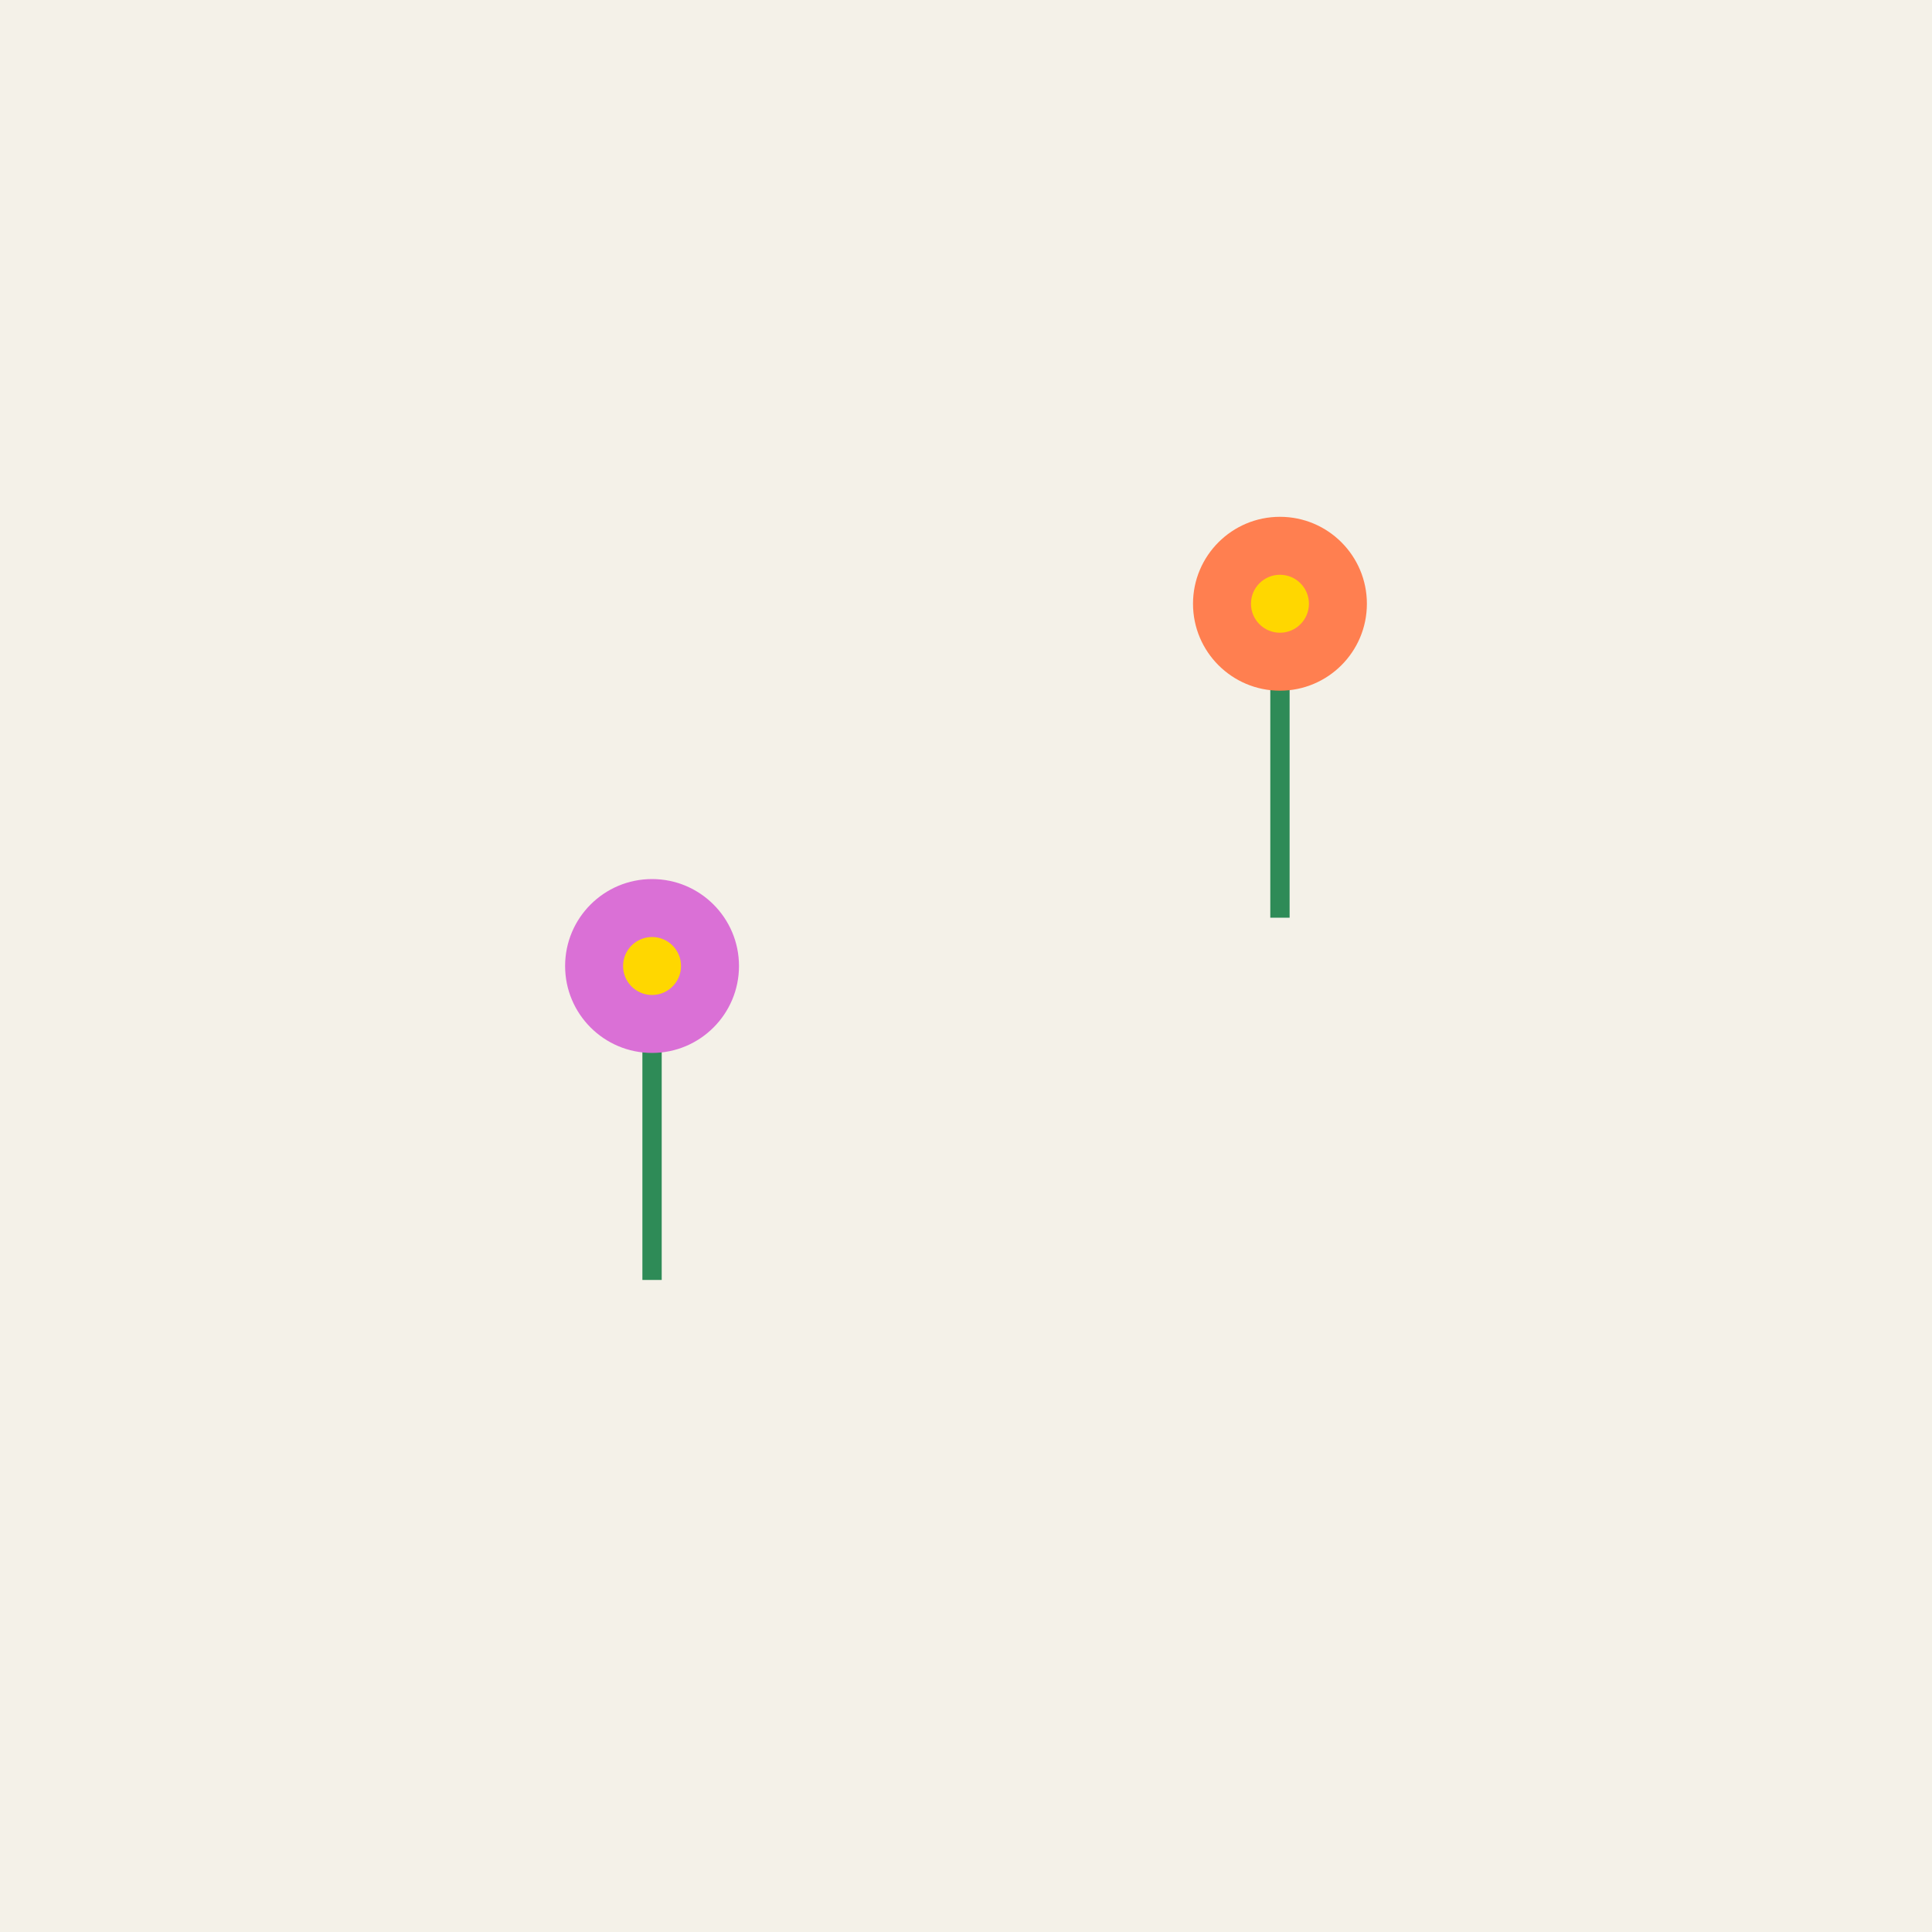
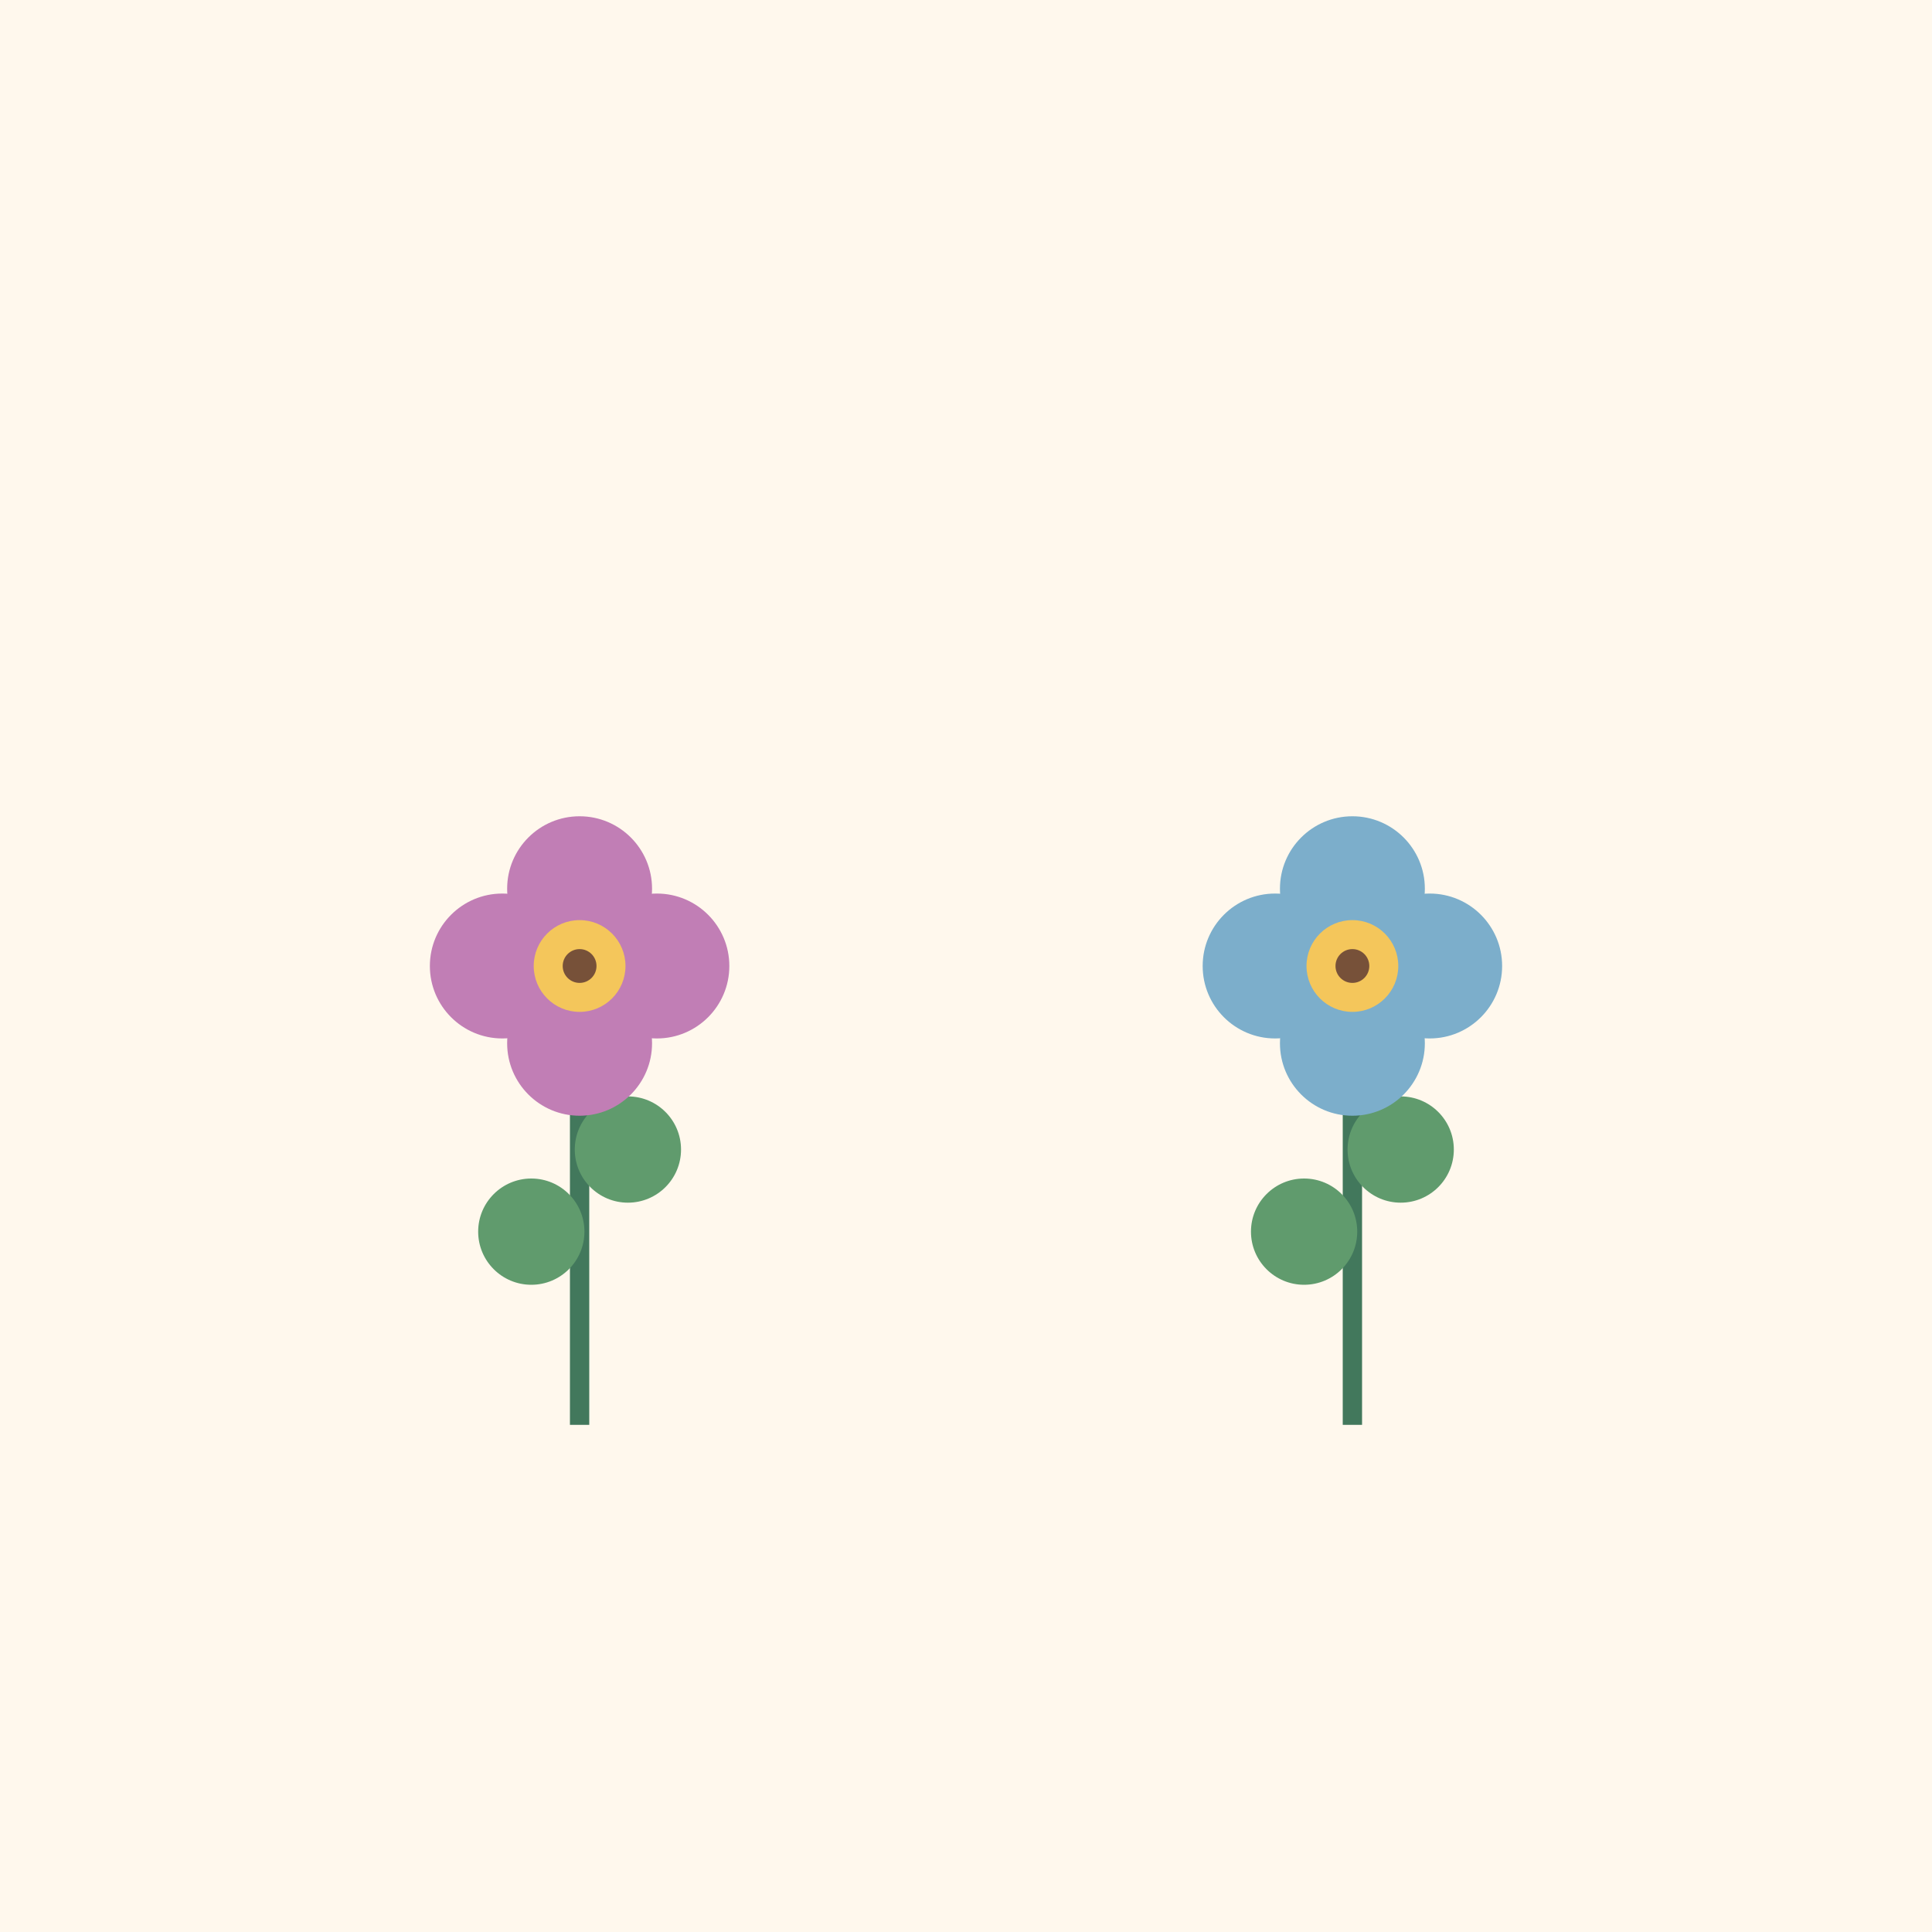
<svg xmlns="http://www.w3.org/2000/svg" viewBox="0 0 400 400">
-   <rect width="400" height="400" fill="#f4f1e8" />
-   <line x1="135" y1="265" x2="135" y2="200" stroke="seagreen" stroke-width="4" />
-   <circle cx="135" cy="200" r="18.0" fill="orchid" />
-   <circle cx="135" cy="200" r="6.0" fill="gold" />
-   <line x1="265" y1="190" x2="265" y2="125" stroke="seagreen" stroke-width="4" />
-   <circle cx="265" cy="125" r="18.0" fill="coral" />
-   <circle cx="265" cy="125" r="6.0" fill="gold" />
+   <rect width="400" height="400" fill="#fff8ed" />
+   <line x1="120" y1="295" x2="120" y2="200" stroke="#42785c" stroke-width="4" />
+   <circle cx="110" cy="255" r="11.0" fill="#609b6d" />
+   <circle cx="130" cy="238" r="11.0" fill="#609b6d" />
+   <circle cx="104" cy="200" r="15.0" fill="#c17eb5" />
+   <circle cx="136" cy="200" r="15.0" fill="#c17eb5" />
+   <circle cx="120" cy="216" r="15.0" fill="#c17eb5" />
+   <circle cx="120" cy="184" r="15.0" fill="#c17eb5" />
+   <circle cx="120" cy="200" r="9.5" fill="#f4c65b" />
+   <circle cx="120" cy="200" r="3.5" fill="#775139" />
+   <line x1="280" y1="295" x2="280" y2="200" stroke="#42785c" stroke-width="4" />
+   <circle cx="270" cy="255" r="11.0" fill="#609b6d" />
+   <circle cx="290" cy="238" r="11.0" fill="#609b6d" />
+   <circle cx="264" cy="200" r="15.0" fill="#7caecb" />
+   <circle cx="296" cy="200" r="15.0" fill="#7caecb" />
+   <circle cx="280" cy="216" r="15.0" fill="#7caecb" />
+   <circle cx="280" cy="184" r="15.0" fill="#7caecb" />
+   <circle cx="280" cy="200" r="9.5" fill="#f4c65b" />
+   <circle cx="280" cy="200" r="3.5" fill="#775139" />
</svg>
